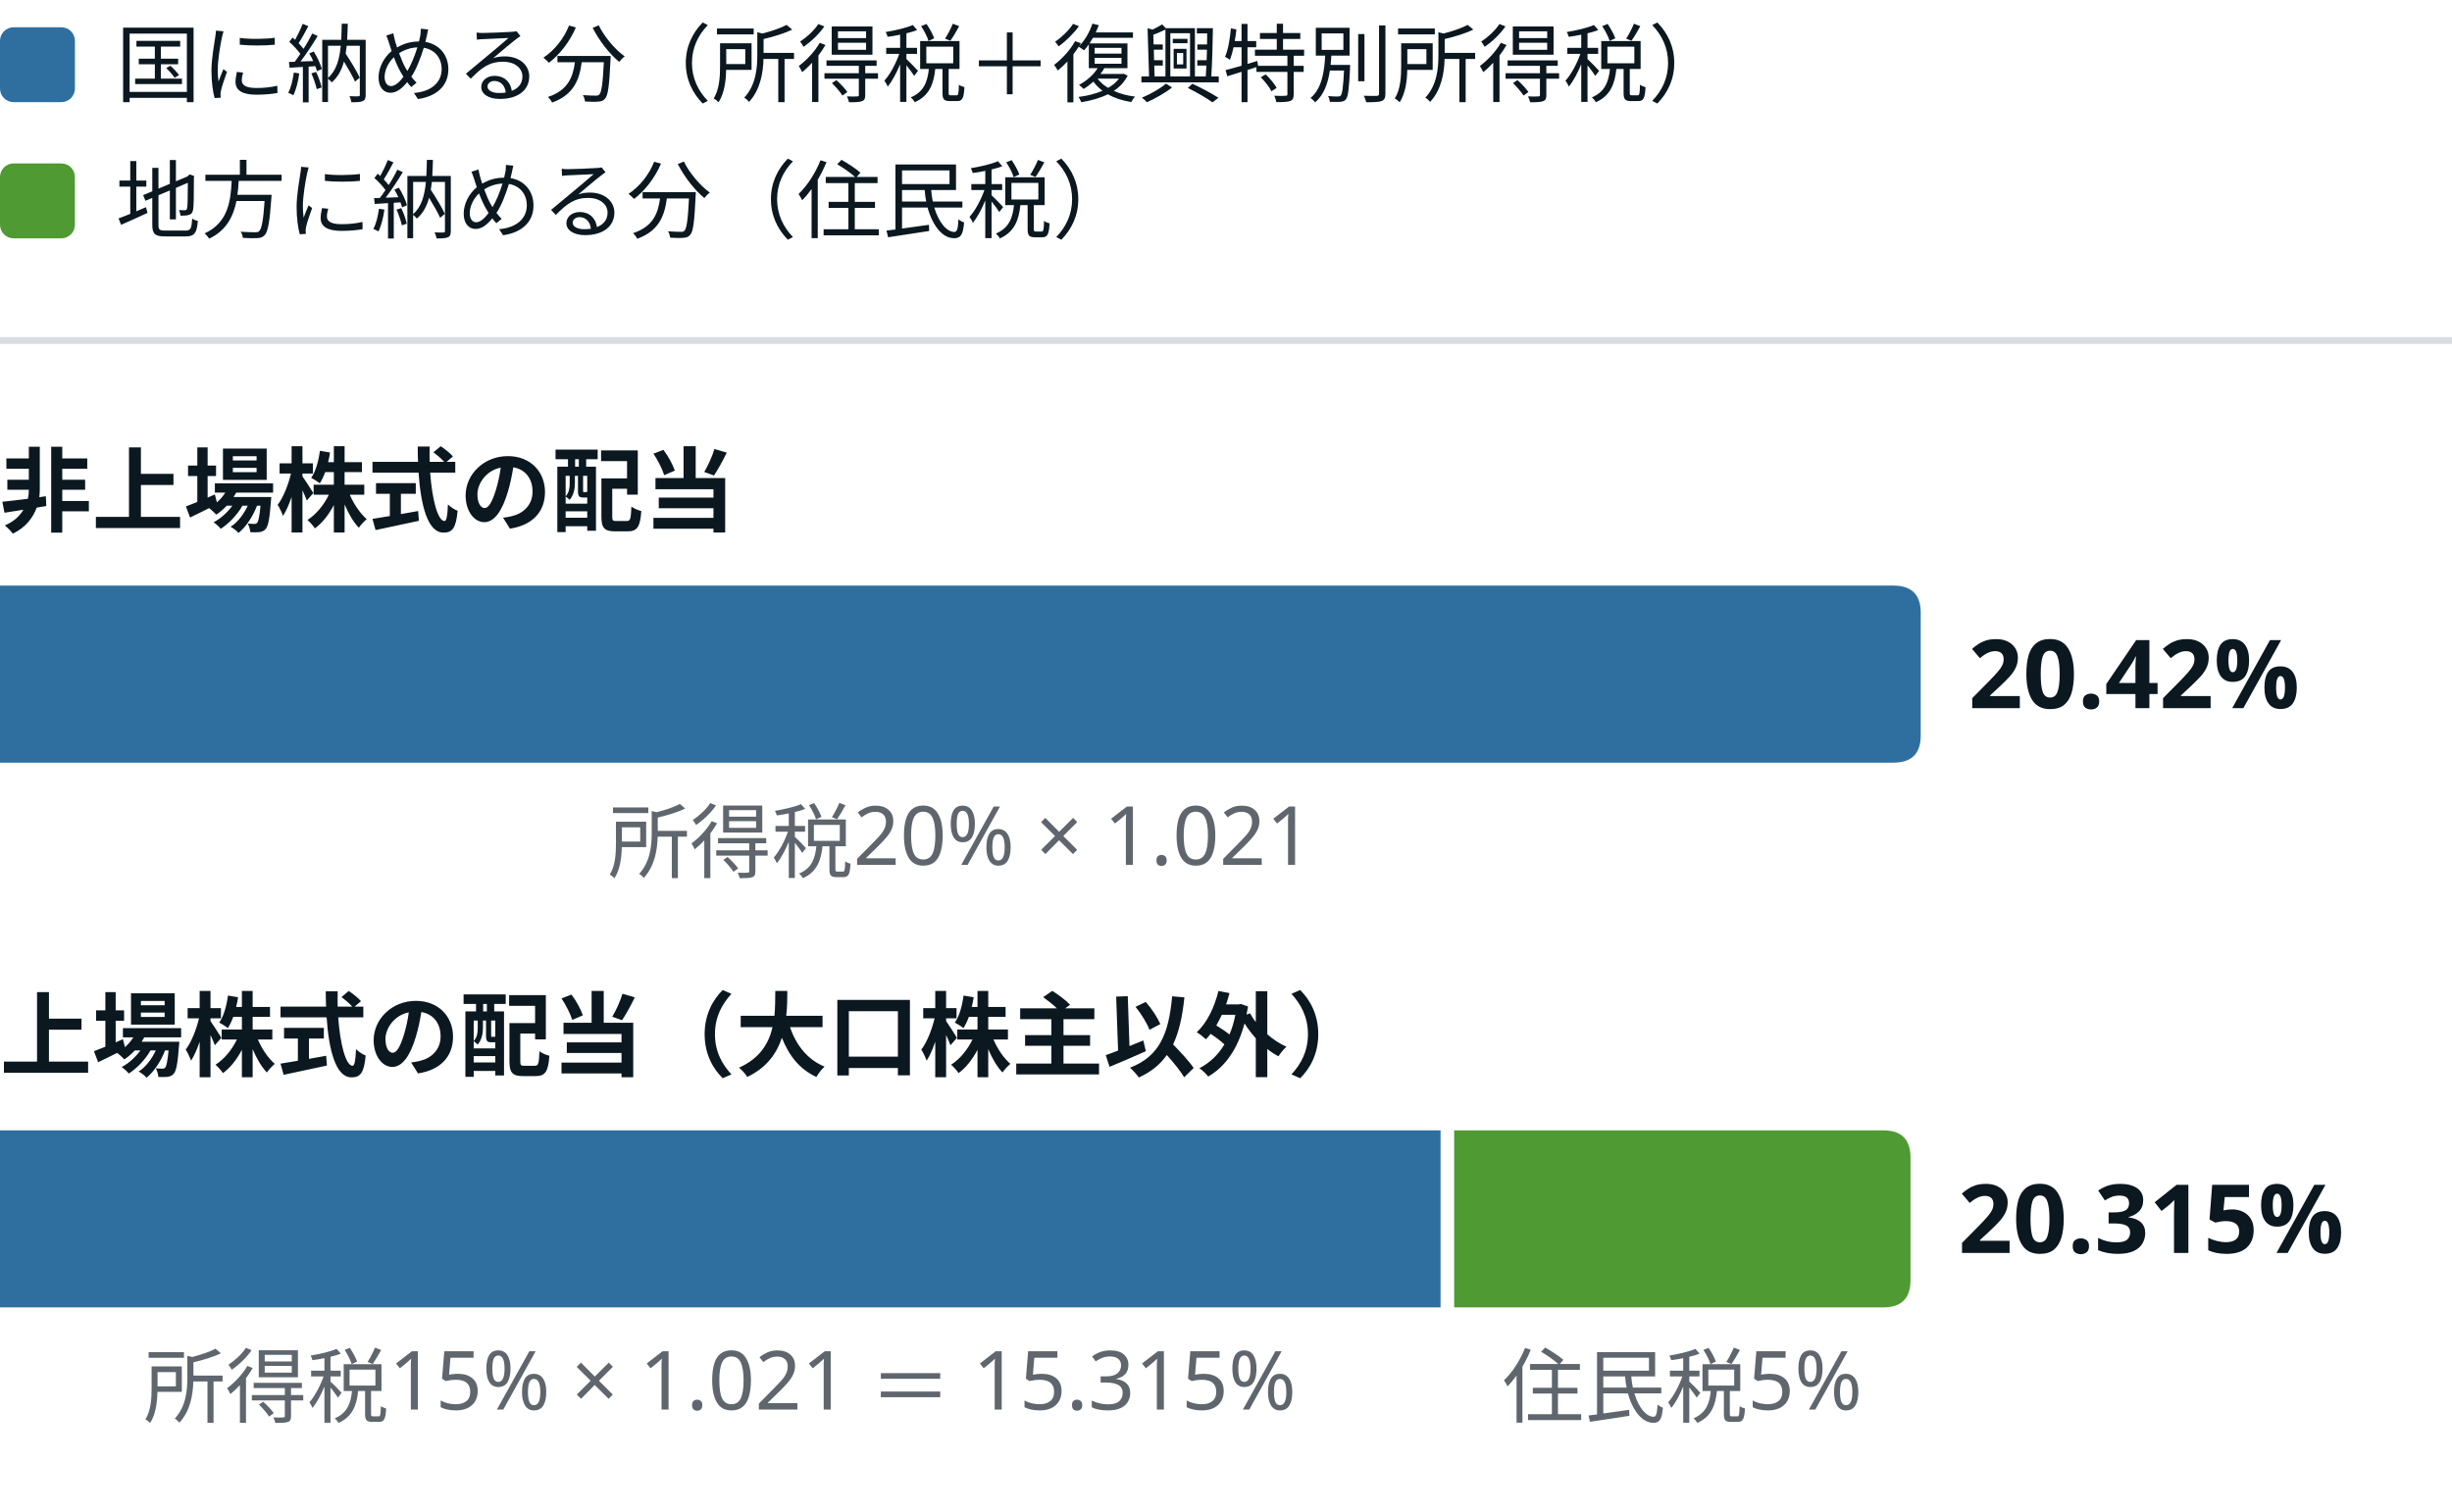
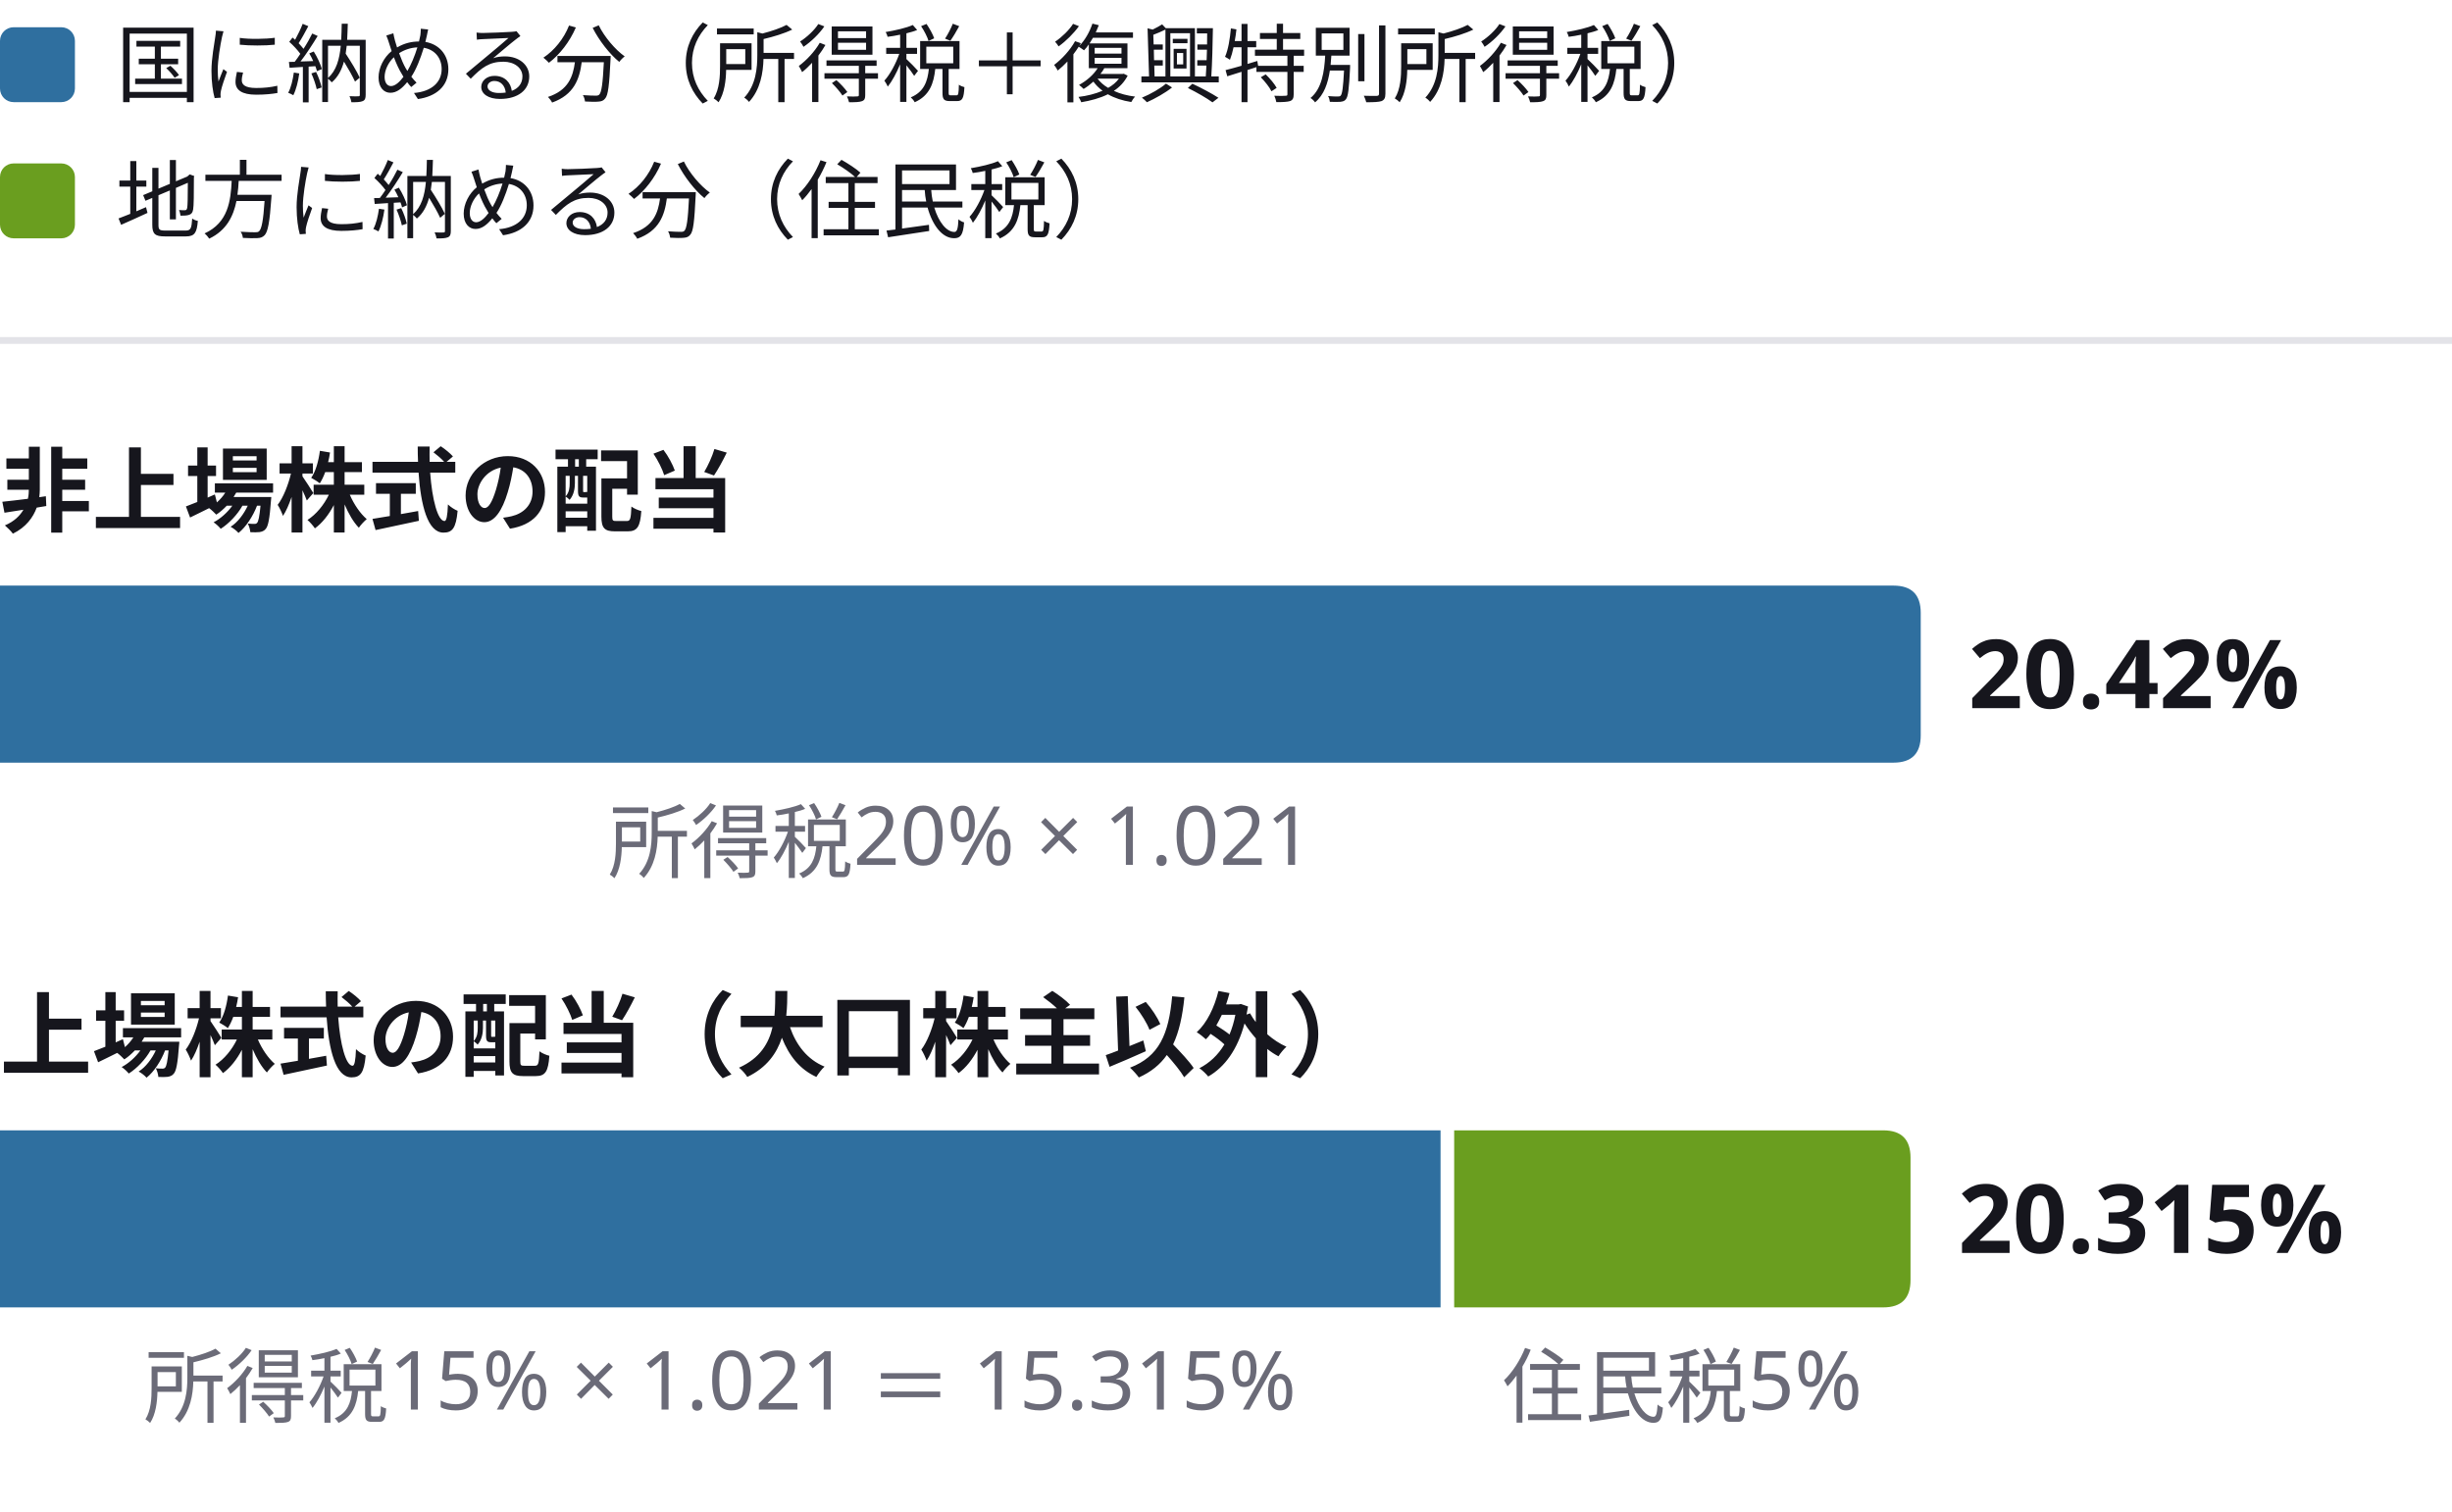
<svg xmlns="http://www.w3.org/2000/svg" viewBox="0 0 360 222" role="img" aria-labelledby="t d">
  <g font-family="'Hiragino Kaku Gothic ProN','Hiragino Sans','Noto Sans JP','Meiryo UI',Meiryo,sans-serif">
    <rect x="0" y="4" width="11" height="11" rx="2" fill="#2f6f9f" />
-     <text x="17" y="14" font-size="12.5" fill="#0b1820">国に納める分（所得税＋復興特別所得税）</text>
-     <rect x="0" y="24" width="11" height="11" rx="2" fill="#4f9a32" />
-     <text x="17" y="34" font-size="12.5" fill="#0b1820">地方に納める分（住民税）</text>
-     <line x1="0" y1="50" x2="360" y2="50" stroke="#d9dde2" stroke-width="1" />
-     <text x="0" y="77" font-size="13.5" font-weight="700" fill="#0b1820">非上場株式の配当</text>
+     <text x="17" y="14" font-size="12.5" fill="#16161d">国に納める分（所得税＋復興特別所得税）</text>
+     <rect x="0" y="24" width="11" height="11" rx="2" fill="#6a9e1f" />
+     <text x="17" y="34" font-size="12.5" fill="#16161d">地方に納める分（住民税）</text>
+     <line x1="0" y1="50" x2="360" y2="50" stroke="#e3e3e8" stroke-width="1" />
+     <text x="0" y="77" font-size="13.5" font-weight="700" fill="#16161d">非上場株式の配当</text>
    <path d="M0.0,86 H278.0 Q282.0,86 282.0,90 V108 Q282.0,112 278.0,112 H0.0 Z" fill="#2f6f9f" />
-     <text x="289.0" y="104" font-size="14" font-weight="700" fill="#0b1820">20.42%</text>
-     <text x="141.0" y="128" font-size="12" fill="#5f666d" text-anchor="middle">所得税20% × 1.021</text>
-     <text x="0" y="157" font-size="13.5" font-weight="700" fill="#0b1820">上場株式の配当（大口株主以外）</text>
+     <text x="289.0" y="104" font-size="14" font-weight="700" fill="#16161d">20.42%</text>
+     <text x="141.0" y="128" font-size="12" fill="#6b6b78" text-anchor="middle">所得税20% × 1.021</text>
+     <text x="0" y="157" font-size="13.5" font-weight="700" fill="#16161d">上場株式の配当（大口株主以外）</text>
    <rect x="0.0" y="166" width="211.5" height="26" fill="#2f6f9f" />
-     <path d="M213.5,166 H276.5 Q280.5,166 280.5,170 V188 Q280.5,192 276.5,192 H213.5 Z" fill="#4f9a32" />
-     <text x="287.5" y="184" font-size="14" font-weight="700" fill="#0b1820">20.315%</text>
-     <text x="105.7" y="208" font-size="12" fill="#5f666d" text-anchor="middle">所得税15% × 1.021 ＝ 15.315%</text>
-     <text x="247.0" y="208" font-size="12" fill="#5f666d" text-anchor="middle">住民税5%</text>
+     <path d="M213.5,166 H276.5 Q280.5,166 280.5,170 V188 Q280.5,192 276.5,192 H213.5 Z" fill="#6a9e1f" />
+     <text x="287.5" y="184" font-size="14" font-weight="700" fill="#16161d">20.315%</text>
+     <text x="105.7" y="208" font-size="12" fill="#6b6b78" text-anchor="middle">所得税15% × 1.021 ＝ 15.315%</text>
+     <text x="247.0" y="208" font-size="12" fill="#6b6b78" text-anchor="middle">住民税5%</text>
  </g>
</svg>
